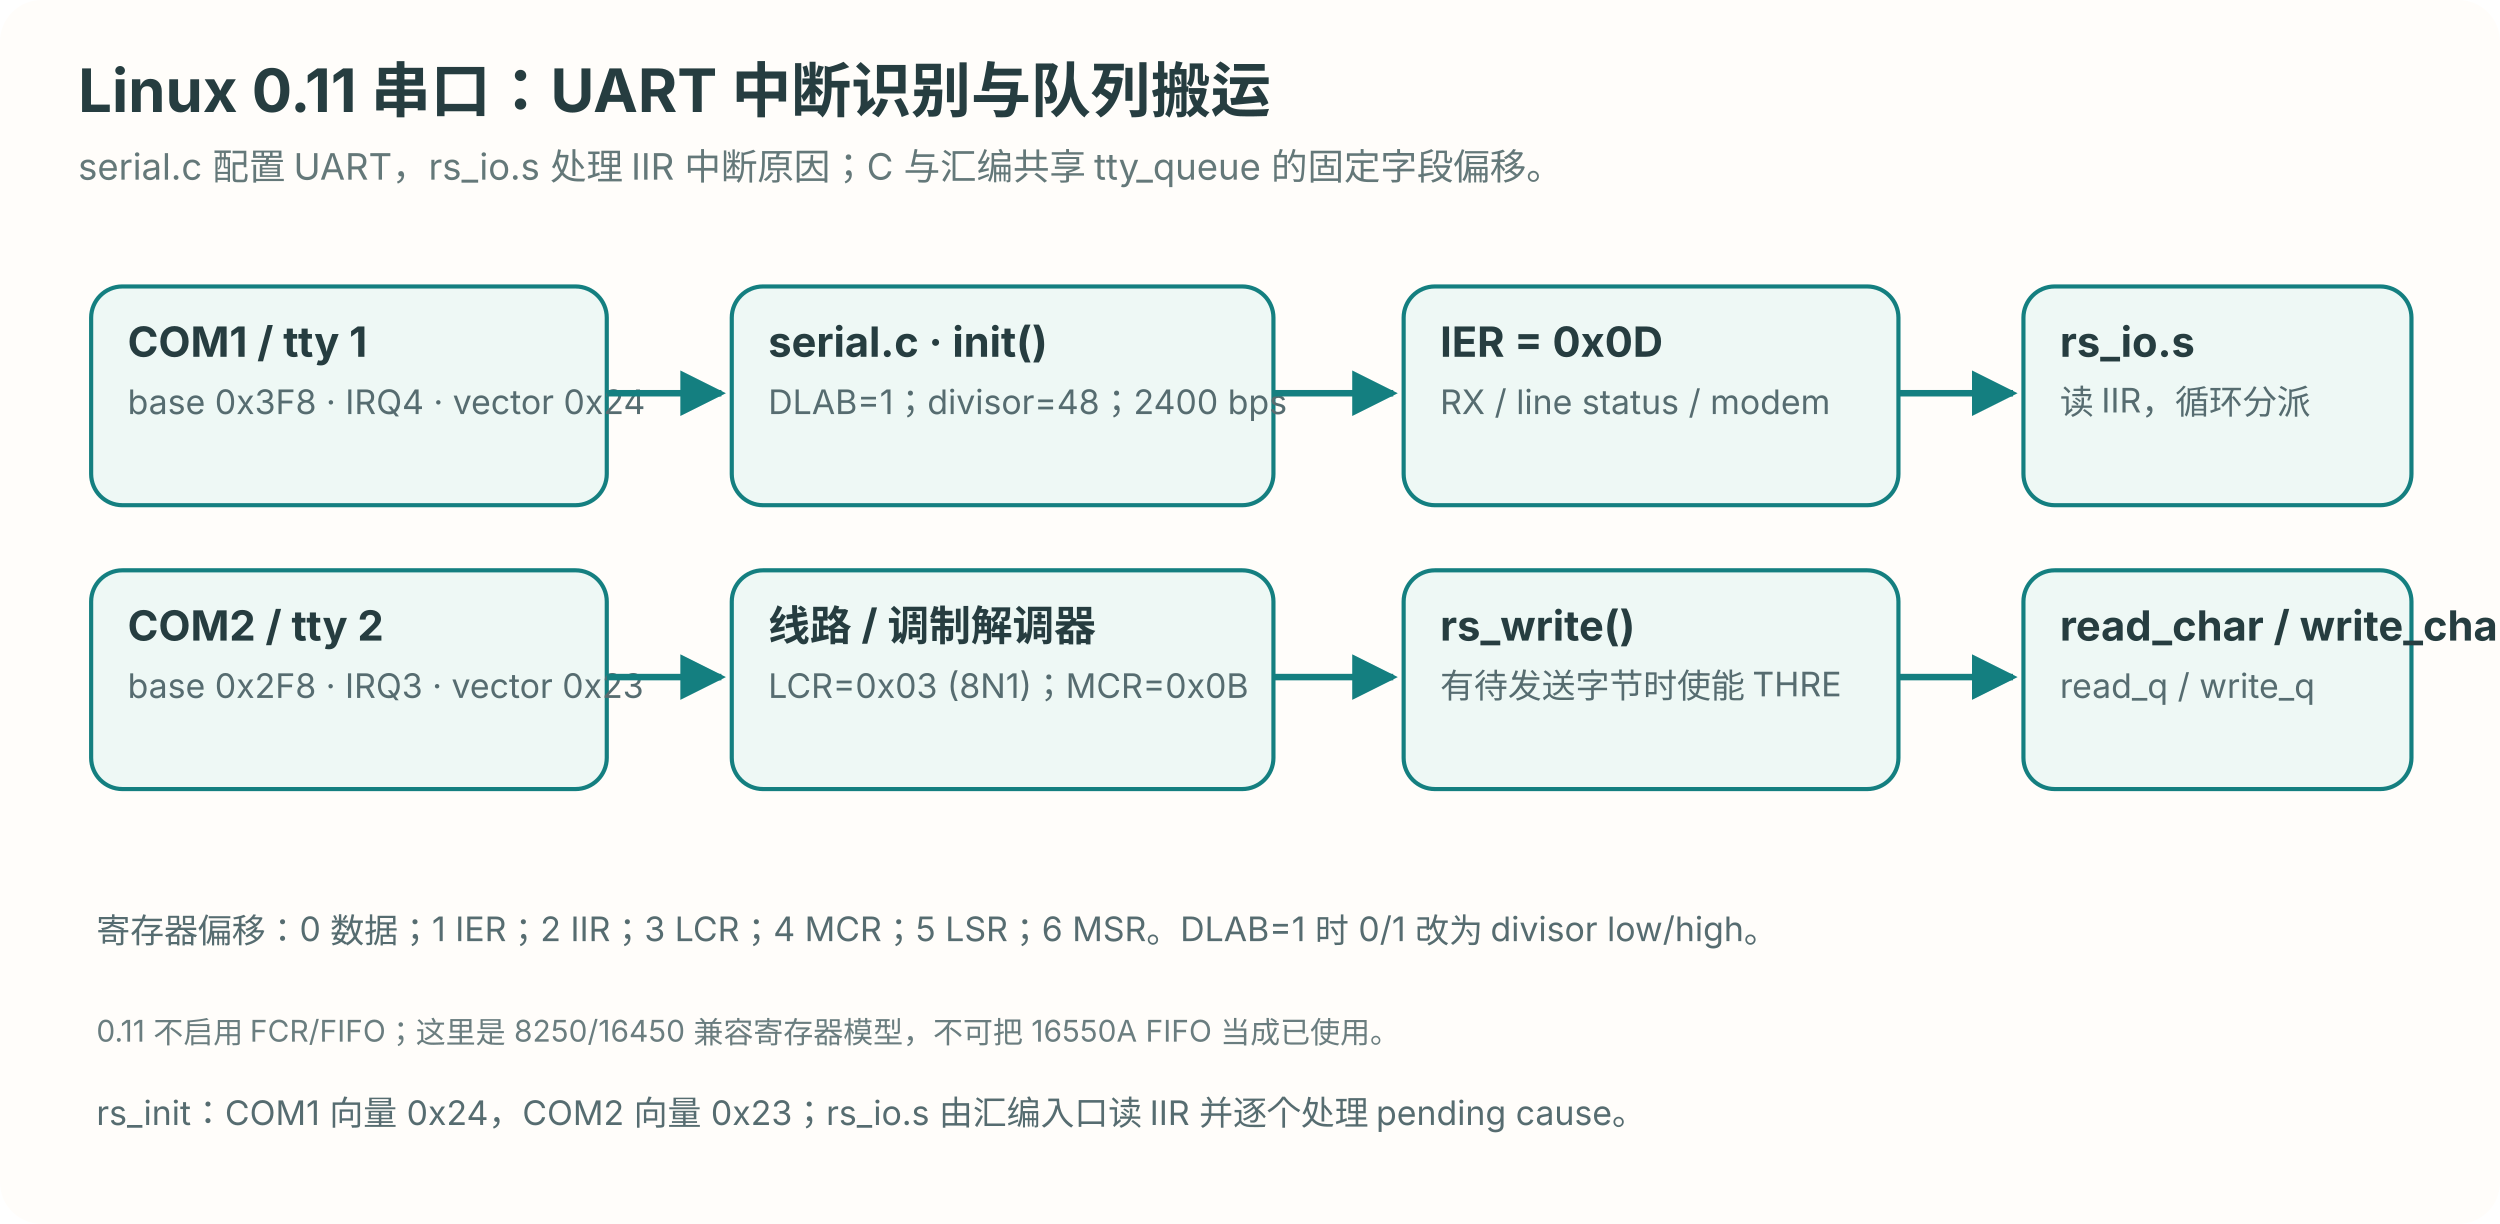
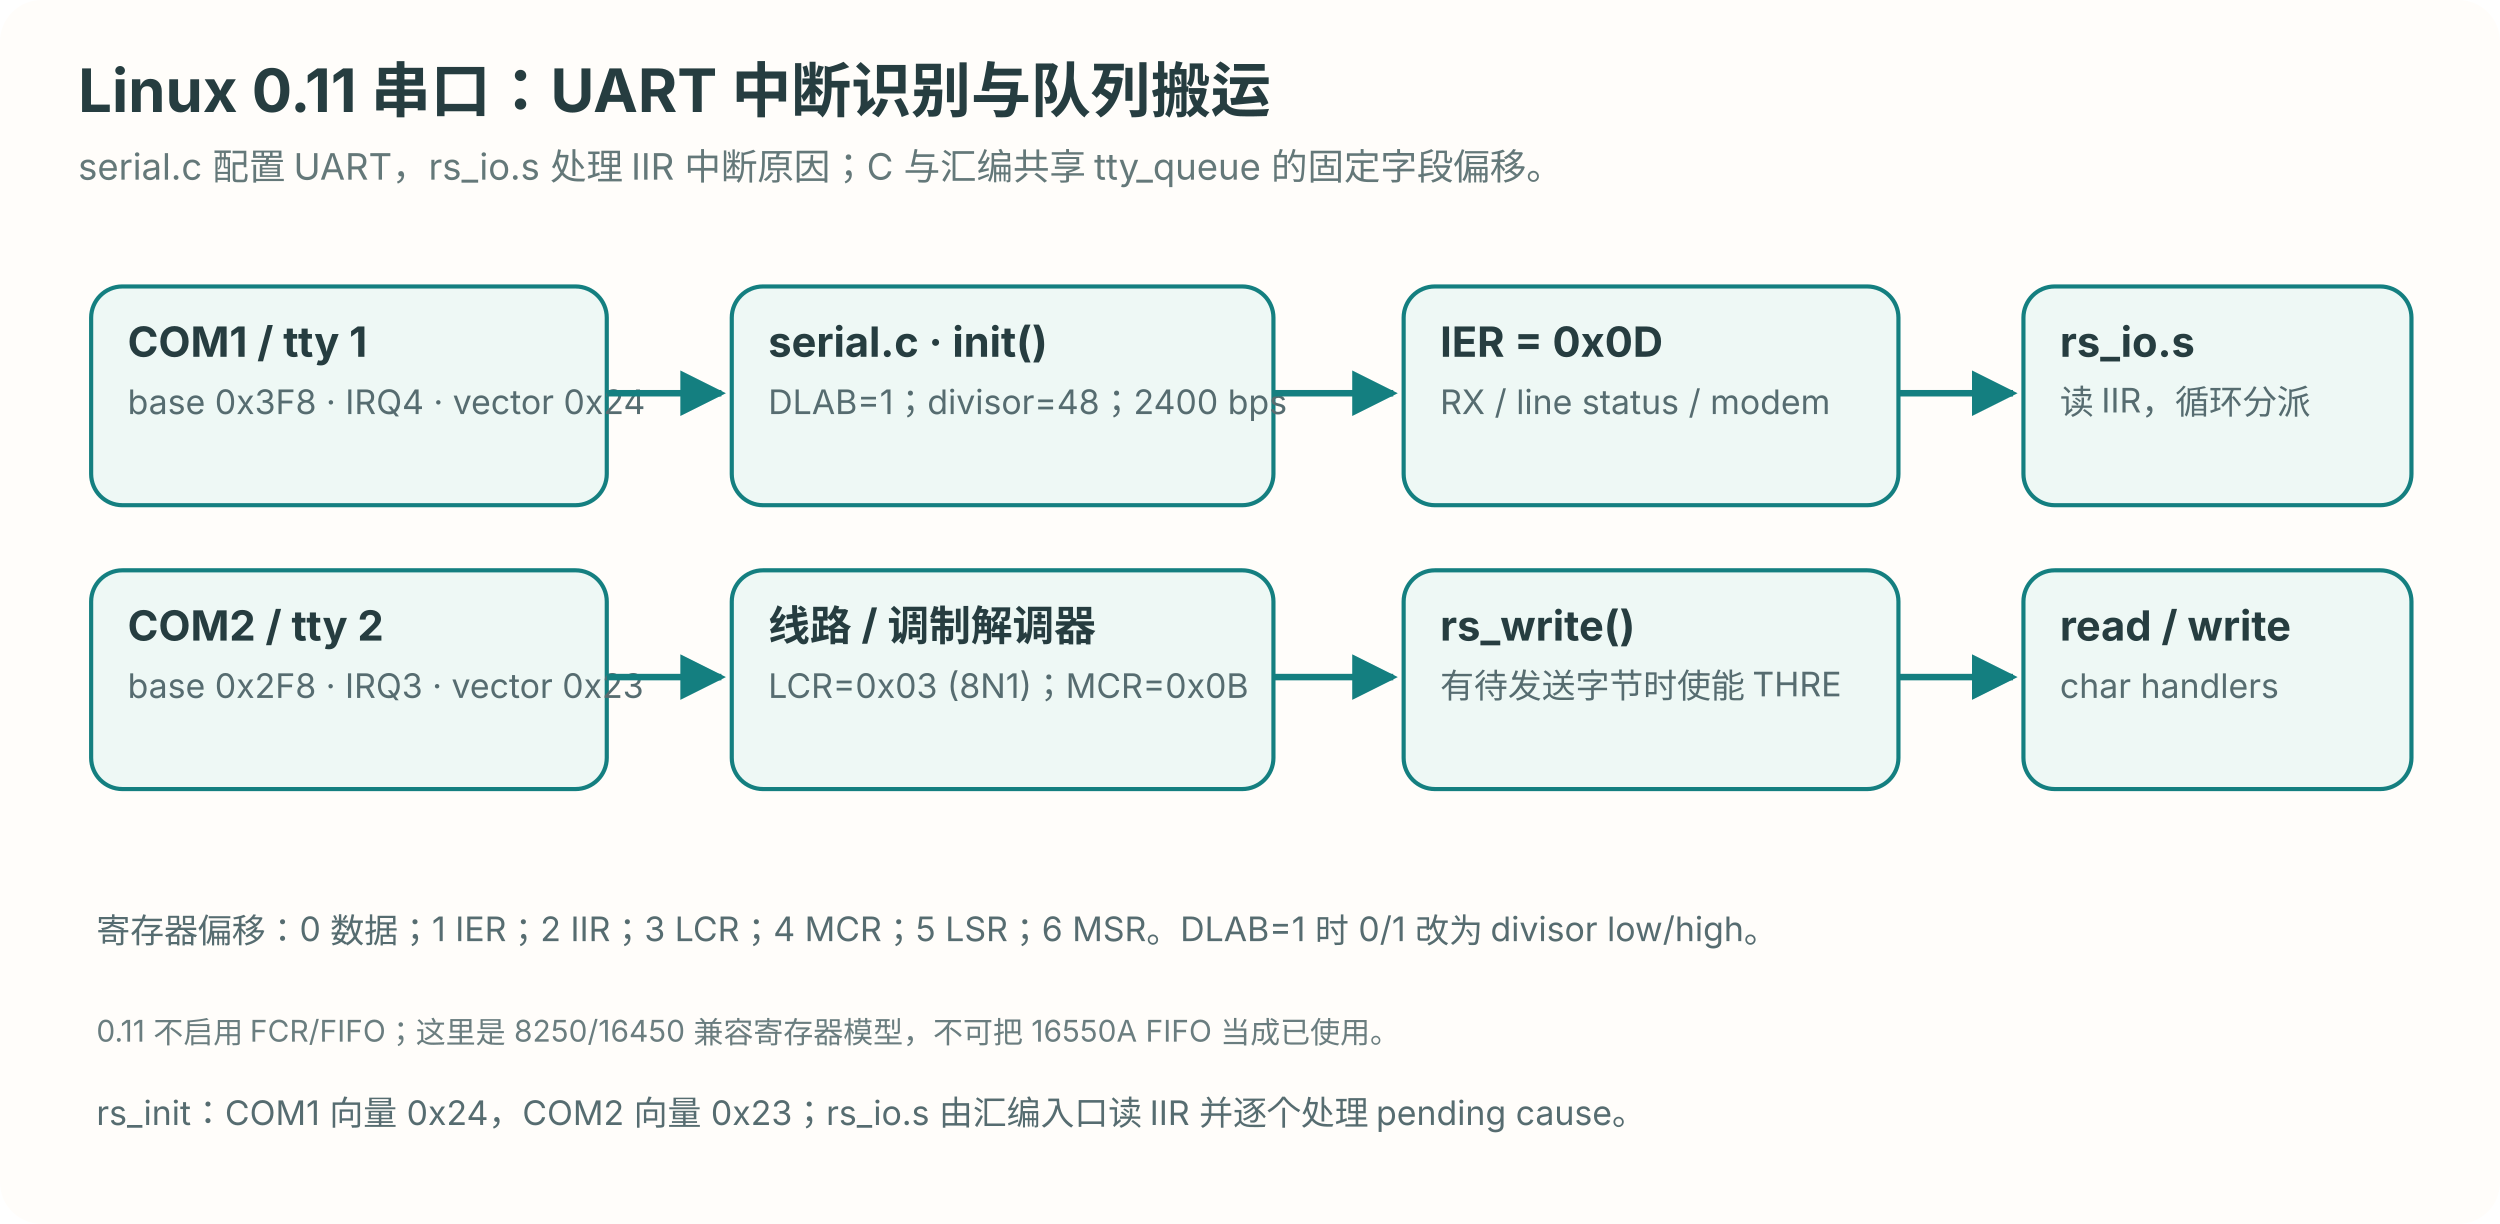
<svg xmlns="http://www.w3.org/2000/svg" width="960" height="470" viewBox="0 0 960 470" role="img" aria-labelledby="svg-title svg-desc">
  <defs>
    <marker id="arr" viewBox="0 0 10 10" refX="9" refY="5" markerWidth="7" markerHeight="7" orient="auto">
      <path d="M0 0L10 5L0 10Z" fill="#147f80" />
    </marker>
    <marker id="warn" viewBox="0 0 10 10" refX="9" refY="5" markerWidth="7" markerHeight="7" orient="auto">
      <path d="M0 0L10 5L0 10Z" fill="#b75e3f" />
    </marker>
  </defs>
  <style>text{font-family:system-ui,-apple-system,"PingFang SC","Microsoft YaHei",sans-serif;fill:#263d40}.title{font-size:23px;font-weight:750}.sub{font-size:14px;fill:#647879}.node{font-size:16px;font-weight:720}.detail{font-size:13px;fill:#566c70}.tiny{font-size:11.5px;fill:#6a7d7f}.line{fill:none;stroke:#147f80;stroke-width:2.5;marker-end:url(#arr)}.warnline{fill:none;stroke:#b75e3f;stroke-width:2.5;marker-end:url(#warn)}.teal{fill:#eef8f5;stroke:#147f80;stroke-width:1.6}.sand{fill:#fff4ed;stroke:#b75e3f;stroke-width:1.6}.slate{fill:#f2f5f6;stroke:#789094;stroke-width:1.4}</style>
  <rect width="960" height="470" rx="16" fill="#fffdfa" />
  <text x="30" y="43" class="title">Linux 0.11 串口：UART 中断识别与队列搬运</text>
  <text x="30" y="69" class="sub">serial.c 配置 UART，rs_io.s 处理 IIR 中断原因；C 与汇编共享 tty_queue 的固定字段偏移。</text>
  <rect x="35" y="110" width="198" height="84" rx="12" class="teal" />
  <text x="49" y="137" class="node">COM1 / tty 1</text>
  <text x="49" y="159" class="detail">base 0x3F8 · IRQ4 · vector 0x24</text>
  <rect x="35" y="219" width="198" height="84" rx="12" class="teal" />
  <text x="49" y="246" class="node">COM2 / tty 2</text>
  <text x="49" y="268" class="detail">base 0x2F8 · IRQ3 · vector 0x23</text>
  <path d="M233 151L277 151" class="line" />
  <path d="M233 260L277 260" class="line" />
  <rect x="281" y="110" width="208" height="84" rx="12" class="teal" />
  <text x="295" y="137" class="node">serial.c · init()</text>
  <text x="295" y="159" class="detail">DLAB=1；divisor=48；2400 bps</text>
  <rect x="281" y="219" width="208" height="84" rx="12" class="teal" />
  <text x="295" y="246" class="node">线路 / 调制解调器</text>
  <text x="295" y="268" class="detail">LCR=0x03 (8N1)；MCR=0x0B</text>
  <path d="M489 151L535 151" class="line" />
  <path d="M489 260L535 260" class="line" />
  <rect x="539" y="110" width="190" height="84" rx="12" class="teal" />
  <text x="553" y="137" class="node">IER = 0x0D</text>
  <text x="553" y="159" class="detail">RX / line status / modem</text>
  <rect x="539" y="219" width="190" height="84" rx="12" class="teal" />
  <text x="553" y="246" class="node">rs_write()</text>
  <text x="553" y="268" class="detail">有待发送字节时使能 THRE</text>
  <path d="M729 151L773 151" class="line" />
  <path d="M729 260L773 260" class="line" />
  <rect x="777" y="110" width="149" height="84" rx="12" class="teal" />
  <text x="791" y="137" class="node">rs_io.s</text>
  <text x="791" y="159" class="detail">读 IIR，循环分派</text>
  <rect x="777" y="219" width="149" height="84" rx="12" class="teal" />
-   <text x="791" y="246" class="node">read_char / write_char</text>
-   <text x="791" y="268" class="detail">read_q / write_q</text>
+   <text x="791" y="246" class="node">read / write</text>
+   <text x="791" y="268" class="detail">char handlers</text>
  <text x="37" y="362" class="detail">寄存器偏移：0 数据；1 IER；2 IIR；3 LCR；4 MCR；5 LSR；6 MSR。DLAB=1 时 0/1 改为 divisor low/high。</text>
  <text x="37" y="400" class="tiny">0.11 不启用 FCR/FIFO；这里是 8250/16450 兼容寄存器模型，不可把 16550A FIFO 当成已使用。</text>
  <text x="37" y="432" class="detail">rs_init：COM1 向量 0x24，COM2 向量 0x23；rs_io.s 由汇编入口读 IIR 并逐个处理 pending cause。</text>
</svg>
